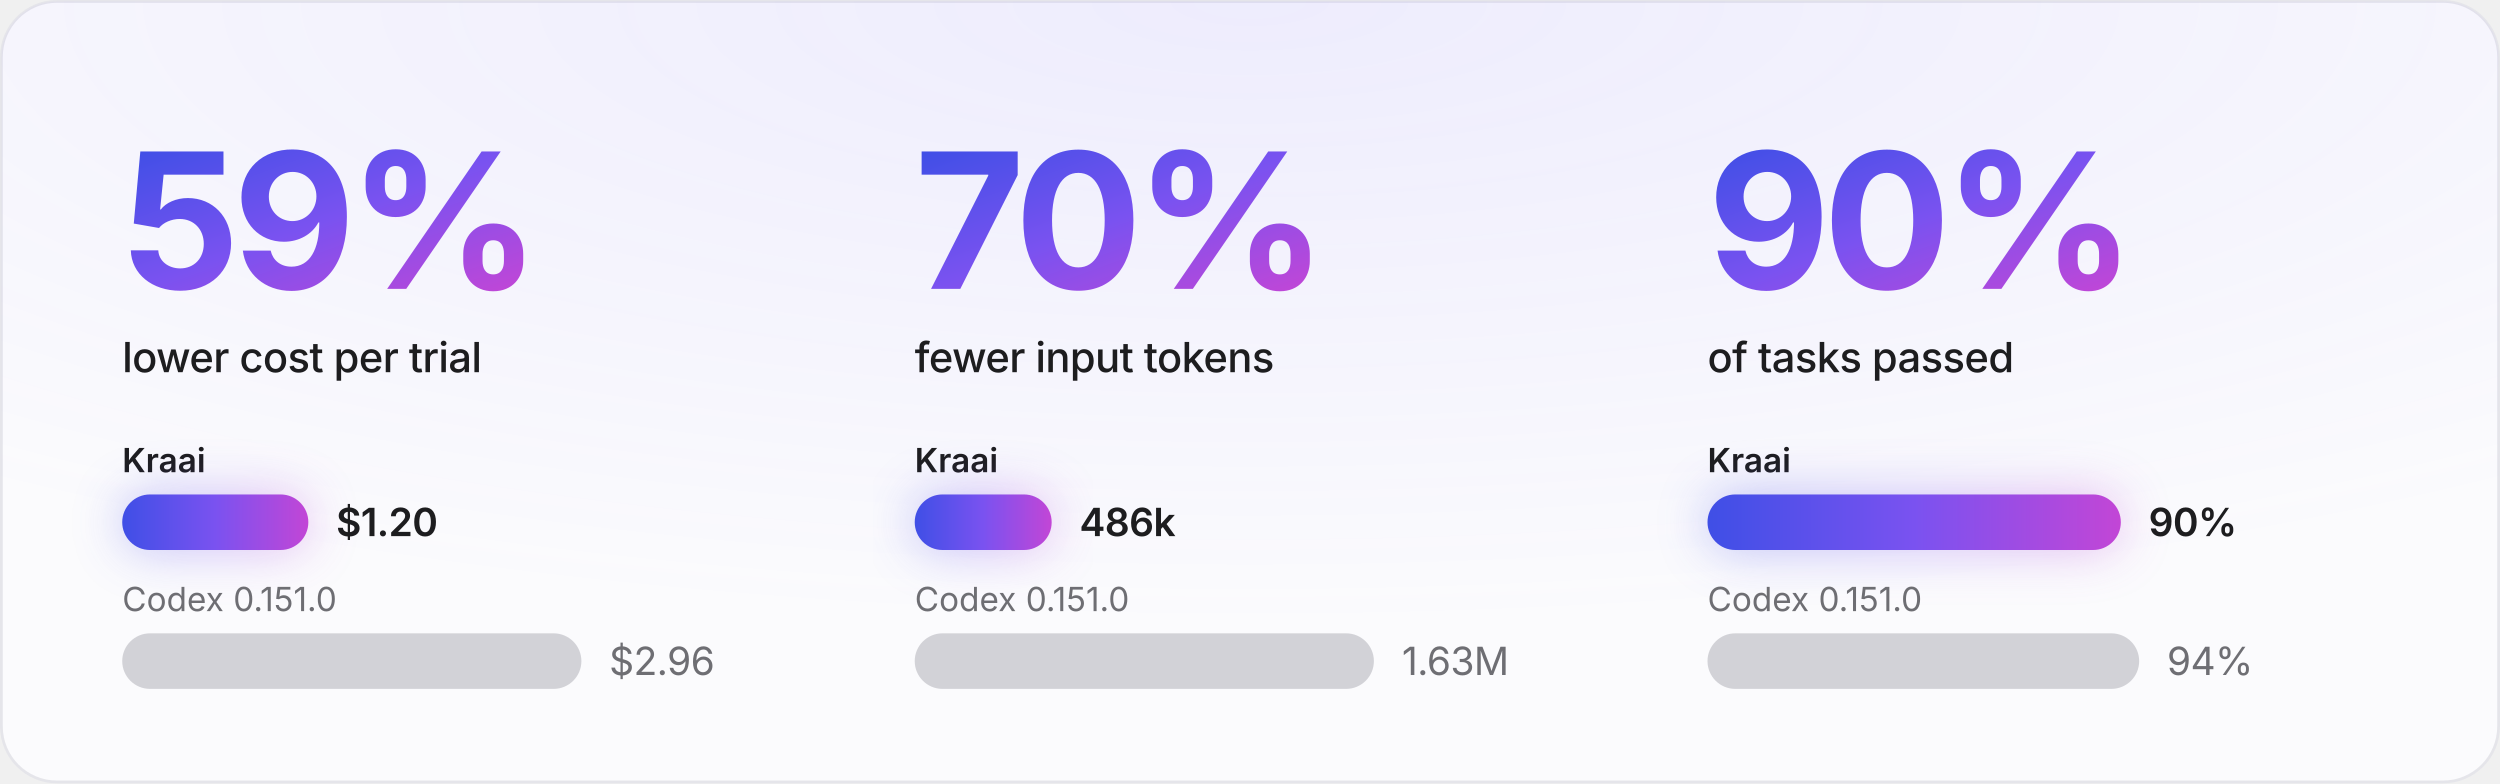
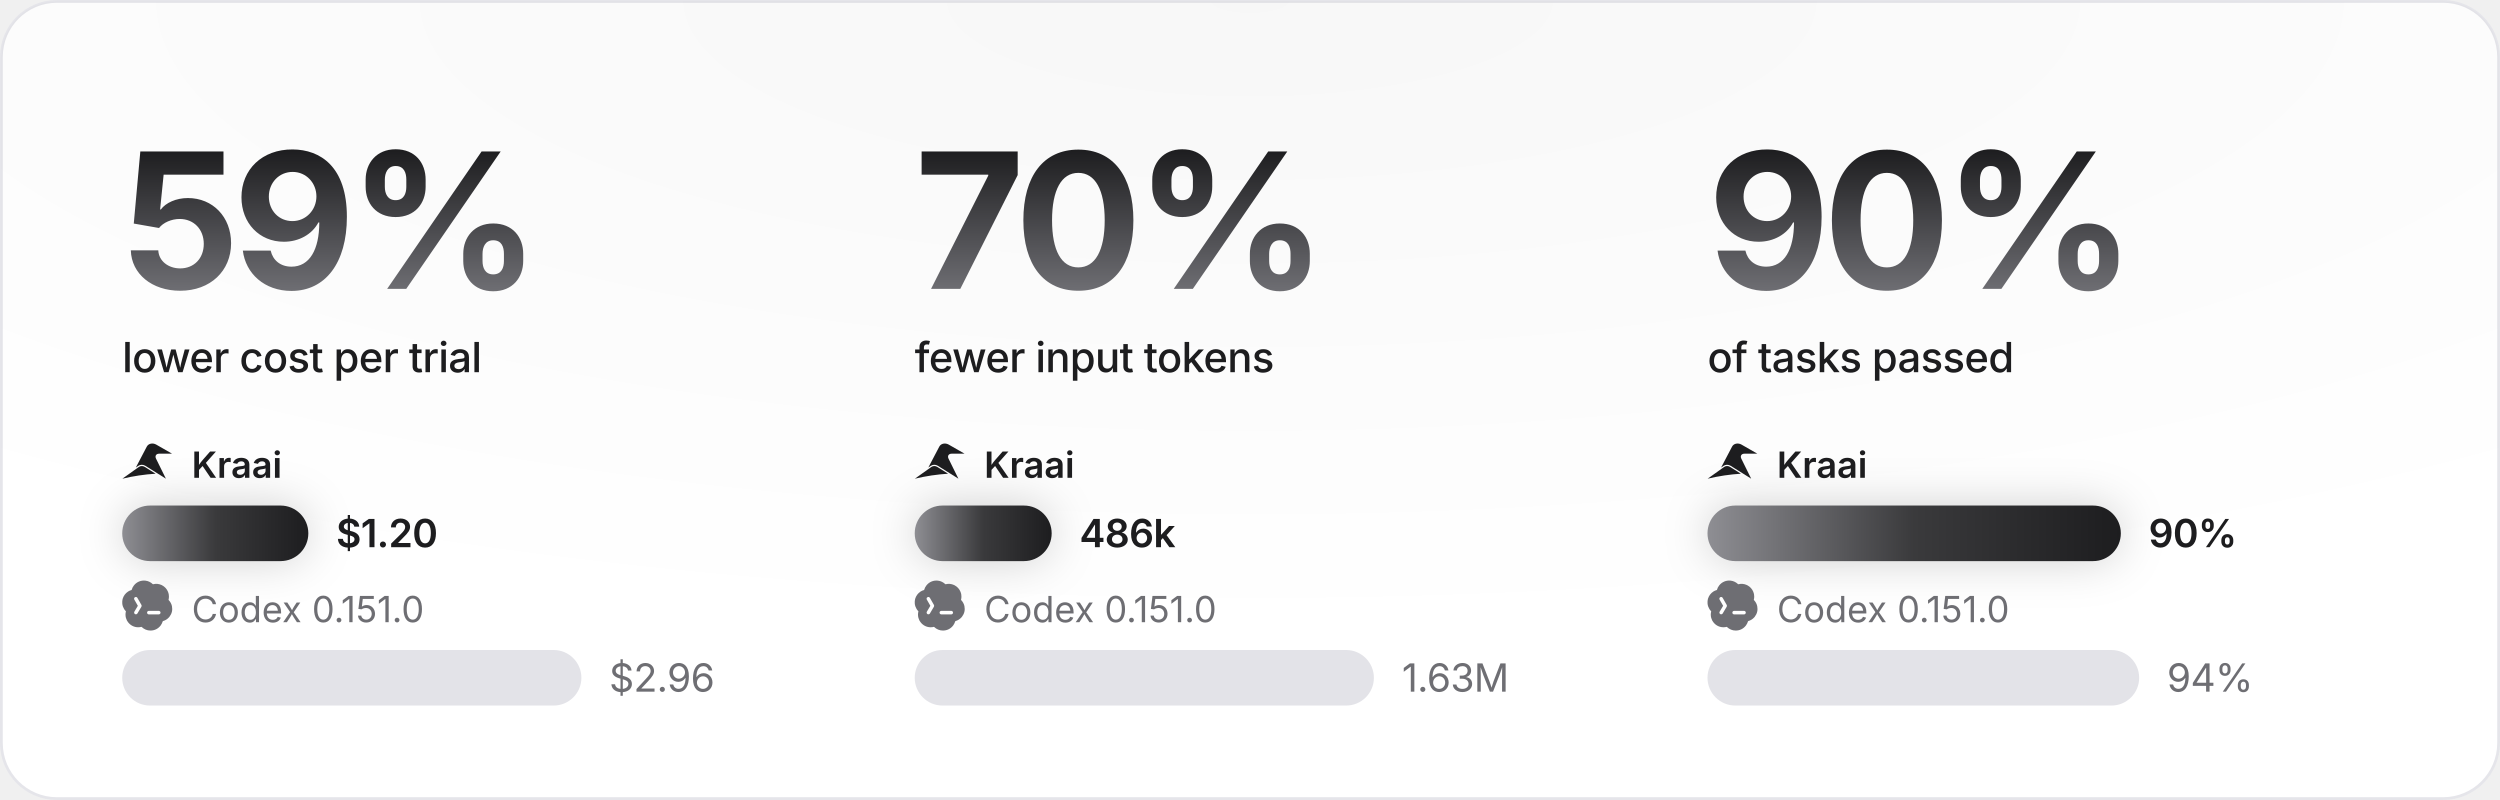
- <svg xmlns="http://www.w3.org/2000/svg" width="900" height="282" viewBox="0 0 900 282" font-family="'SF Pro Display', -apple-system, BlinkMacSystemFont, Inter, 'Segoe UI', sans-serif" role="img" aria-labelledby="title desc">
+ <svg xmlns="http://www.w3.org/2000/svg" width="900" height="288" viewBox="0 0 900 288" font-family="'SF Pro Display', -apple-system, BlinkMacSystemFont, Inter, 'Segoe UI', sans-serif" role="img" aria-labelledby="title desc">
  <defs>
    <linearGradient id="kraai" x1="0" y1="0" x2="1" y2="0">
-       <stop offset="0.00" stop-color="#3f4fe6" />
-       <stop offset="0.50" stop-color="#7a52f0" />
-       <stop offset="1.00" stop-color="#c246d6" />
+       <stop offset="0.00" stop-color="#8e8e93" />
+       <stop offset="0.50" stop-color="#3a3a3c" />
+       <stop offset="1.00" stop-color="#1d1d1f" />
    </linearGradient>
-     <linearGradient id="kraai-text" x1="0" y1="0" x2="1" y2="1">
-       <stop offset="0.00" stop-color="#3f4fe6" />
-       <stop offset="0.50" stop-color="#7a52f0" />
-       <stop offset="1.00" stop-color="#c246d6" />
+     <linearGradient id="number" x1="0" y1="0" x2="0" y2="1">
+       <stop offset="0.00" stop-color="#1d1d1f" />
+       <stop offset="1.00" stop-color="#6e6e73" />
    </linearGradient>
    <radialGradient id="halo" cx="0.5" cy="0" r="0.8">
-       <stop offset="0" stop-color="#7b6cff" stop-opacity="0.1" />
-       <stop offset="1" stop-color="#7b6cff" stop-opacity="0" />
+       <stop offset="0" stop-color="#000000" stop-opacity="0.03" />
+       <stop offset="1" stop-color="#000000" stop-opacity="0" />
    </radialGradient>
    <filter id="glow" x="-30%" y="-150%" width="160%" height="400%">
-       <feGaussianBlur stdDeviation="9" />
+       <feGaussianBlur stdDeviation="8" />
    </filter>
+     <symbol id="logo-kraai" viewBox="7.00 -0.11 340.00 241.11">
+       <g fill-rule="evenodd">
+         <g>
+           <path d="M8 240L119.404 160.573A36 36 0 0 1 159.435 159.391L234 206.172C158.667 210.782 83.333 222.058 8 240Z" />
+           <path d="M99.364 164.365L174 22C186.072 -1.027 216.319 -4.447 238 8L346 70L258 70C238 70 227.719 85.162 237 104L304 240 163.977 152.151A44.546 44.546 0 0 0 114.442 153.614L99.364 164.365Z" />
+         </g>
+       </g>
+     </symbol>
+     <symbol id="logo-codex" viewBox="0 0 24 24">
+       <g fill-rule="evenodd">
+         <path clip-rule="evenodd" d="M8.086.457a6.105 6.105 0 013.046-.415c1.333.153 2.521.72 3.564 1.7a.117.117 0 00.107.029c1.408-.346 2.762-.224 4.061.366l.063.03.154.076c1.357.703 2.33 1.77 2.918 3.198.278.679.418 1.388.421 2.126a5.655 5.655 0 01-.18 1.631.167.167 0 00.04.155 5.982 5.982 0 011.578 2.891c.385 1.901-.01 3.615-1.183 5.14l-.182.22a6.063 6.063 0 01-2.934 1.851.162.162 0 00-.108.102c-.255.736-.511 1.364-.987 1.992-1.199 1.582-2.962 2.462-4.948 2.451-1.583-.008-2.986-.587-4.21-1.736a.145.145 0 00-.14-.032c-.518.167-1.04.191-1.604.185a5.924 5.924 0 01-2.595-.622 6.058 6.058 0 01-2.146-1.781c-.203-.269-.404-.522-.551-.821a7.74 7.74 0 01-.495-1.283 6.11 6.11 0 01-.017-3.064.166.166 0 00.008-.074.115.115 0 00-.037-.064 5.958 5.958 0 01-1.38-2.202 5.196 5.196 0 01-.333-1.589 6.915 6.915 0 01.188-2.132c.45-1.484 1.309-2.648 2.577-3.493.282-.188.55-.334.802-.438.286-.12.573-.22.861-.304a.129.129 0 00.087-.087A6.016 6.016 0 015.635 2.31C6.315 1.464 7.132.846 8.086.457zm-.804 7.85a.848.848 0 00-1.473.842l1.694 2.965-1.688 2.848a.849.849 0 001.46.864l1.94-3.272a.849.849 0 00.007-.854l-1.94-3.393zm5.446 6.24a.849.849 0 000 1.695h4.848a.849.849 0 000-1.696h-4.848z" />
+       </g>
+     </symbol>
  </defs>
  <g style="font-variant-numeric: tabular-nums">
-     <rect x="0.5" y="0.5" width="899" height="281" rx="20" fill="#fbfbfd" stroke="#e5e5ea" />
-     <rect x="0.5" y="0.5" width="899" height="281" rx="20" fill="url(#halo)" />
-     <text x="44.0" y="104.0" font-size="68" font-weight="700" fill="url(#kraai-text)" letter-spacing="-2.5">59%</text>
+     <rect x="0.5" y="0.5" width="899" height="287" rx="20" fill="#ffffff" stroke="#e5e5ea" />
+     <rect x="0.5" y="0.5" width="899" height="287" rx="20" fill="url(#halo)" />
+     <text x="44.0" y="104.0" font-size="68" font-weight="700" fill="url(#number)" letter-spacing="-2.5">59%</text>
    <text x="44.0" y="134.0" font-size="15" font-weight="500" fill="#1d1d1f" letter-spacing="-0.2">lower cost per trial</text>
-     <text x="44.0" y="170.0" font-size="12" font-weight="600" fill="#1d1d1f">Kraai</text>
-     <rect x="44.0" y="178.0" width="67.0" height="20" rx="10.0" fill="url(#kraai)" opacity="0.35" filter="url(#glow)" />
-     <rect x="44.0" y="178.0" width="67.0" height="20" rx="10.0" fill="url(#kraai)" />
-     <text x="121.0" y="193.0" font-size="14" font-weight="600" fill="#1d1d1f" letter-spacing="-0.2">$1.20</text>
-     <text x="44.0" y="220.0" font-size="12" font-weight="400" fill="#6e6e73">Codex 0.151.0</text>
-     <rect x="44.0" y="228.0" width="165.3" height="20" rx="10.0" fill="#d2d2d7" />
-     <text x="219.3" y="243.0" font-size="14" font-weight="400" fill="#6e6e73" letter-spacing="-0.2">$2.96</text>
-     <text x="329.3" y="104.0" font-size="68" font-weight="700" fill="url(#kraai-text)" letter-spacing="-2.5">70%</text>
+     <use href="#logo-kraai" x="44.0" y="157.0" width="18" height="18" fill="#1d1d1f" />
+     <text x="69.0" y="172.0" font-size="13" font-weight="600" fill="#1d1d1f">Kraai</text>
+     <rect x="44.0" y="182.0" width="67.0" height="20" rx="10.0" fill="#000000" opacity="0.18" filter="url(#glow)" />
+     <rect x="44.0" y="182.0" width="67.0" height="20" rx="10.0" fill="url(#kraai)" />
+     <text x="121.0" y="197.0" font-size="14" font-weight="600" fill="#1d1d1f" letter-spacing="-0.2">$1.20</text>
+     <use href="#logo-codex" x="44.0" y="209.0" width="18" height="18" fill="#6e6e73" />
+     <text x="69.0" y="224.0" font-size="13" font-weight="400" fill="#6e6e73">Codex 0.151.0</text>
+     <rect x="44.0" y="234.0" width="165.3" height="20" rx="10.0" fill="#e3e3e8" />
+     <text x="219.3" y="249.0" font-size="14" font-weight="400" fill="#6e6e73" letter-spacing="-0.2">$2.96</text>
+     <text x="329.3" y="104.0" font-size="68" font-weight="700" fill="url(#number)" letter-spacing="-2.5">70%</text>
    <text x="329.3" y="134.0" font-size="15" font-weight="500" fill="#1d1d1f" letter-spacing="-0.2">fewer input tokens</text>
-     <text x="329.3" y="170.0" font-size="12" font-weight="600" fill="#1d1d1f">Kraai</text>
-     <rect x="329.3" y="178.0" width="49.3" height="20" rx="10.0" fill="url(#kraai)" opacity="0.35" filter="url(#glow)" />
-     <rect x="329.3" y="178.0" width="49.3" height="20" rx="10.0" fill="url(#kraai)" />
-     <text x="388.6" y="193.0" font-size="14" font-weight="600" fill="#1d1d1f" letter-spacing="-0.2">486k</text>
-     <text x="329.3" y="220.0" font-size="12" font-weight="400" fill="#6e6e73">Codex 0.151.0</text>
-     <rect x="329.3" y="228.0" width="165.3" height="20" rx="10.0" fill="#d2d2d7" />
-     <text x="504.7" y="243.0" font-size="14" font-weight="400" fill="#6e6e73" letter-spacing="-0.2">1.63M</text>
-     <text x="614.7" y="104.0" font-size="68" font-weight="700" fill="url(#kraai-text)" letter-spacing="-2.5">90%</text>
+     <use href="#logo-kraai" x="329.3" y="157.0" width="18" height="18" fill="#1d1d1f" />
+     <text x="354.3" y="172.0" font-size="13" font-weight="600" fill="#1d1d1f">Kraai</text>
+     <rect x="329.3" y="182.0" width="49.3" height="20" rx="10.0" fill="#000000" opacity="0.18" filter="url(#glow)" />
+     <rect x="329.3" y="182.0" width="49.3" height="20" rx="10.0" fill="url(#kraai)" />
+     <text x="388.6" y="197.0" font-size="14" font-weight="600" fill="#1d1d1f" letter-spacing="-0.2">486k</text>
+     <use href="#logo-codex" x="329.3" y="209.0" width="18" height="18" fill="#6e6e73" />
+     <text x="354.3" y="224.0" font-size="13" font-weight="400" fill="#6e6e73">Codex 0.151.0</text>
+     <rect x="329.3" y="234.0" width="165.3" height="20" rx="10.0" fill="#e3e3e8" />
+     <text x="504.7" y="249.0" font-size="14" font-weight="400" fill="#6e6e73" letter-spacing="-0.2">1.63M</text>
+     <text x="614.7" y="104.0" font-size="68" font-weight="700" fill="url(#number)" letter-spacing="-2.5">90%</text>
    <text x="614.7" y="134.0" font-size="15" font-weight="500" fill="#1d1d1f" letter-spacing="-0.2">of tasks passed</text>
-     <text x="614.7" y="170.0" font-size="12" font-weight="600" fill="#1d1d1f">Kraai</text>
-     <rect x="614.7" y="178.0" width="148.8" height="20" rx="10.0" fill="url(#kraai)" opacity="0.35" filter="url(#glow)" />
-     <rect x="614.7" y="178.0" width="148.8" height="20" rx="10.0" fill="url(#kraai)" />
-     <text x="773.5" y="193.0" font-size="14" font-weight="600" fill="#1d1d1f" letter-spacing="-0.2">90%</text>
-     <text x="614.7" y="220.0" font-size="12" font-weight="400" fill="#6e6e73">Codex 0.151.0</text>
-     <rect x="614.7" y="228.0" width="155.4" height="20" rx="10.0" fill="#d2d2d7" />
-     <text x="780.1" y="243.0" font-size="14" font-weight="400" fill="#6e6e73" letter-spacing="-0.2">94%</text>
+     <use href="#logo-kraai" x="614.7" y="157.0" width="18" height="18" fill="#1d1d1f" />
+     <text x="639.7" y="172.0" font-size="13" font-weight="600" fill="#1d1d1f">Kraai</text>
+     <rect x="614.7" y="182.0" width="148.8" height="20" rx="10.0" fill="#000000" opacity="0.18" filter="url(#glow)" />
+     <rect x="614.7" y="182.0" width="148.8" height="20" rx="10.0" fill="url(#kraai)" />
+     <text x="773.5" y="197.0" font-size="14" font-weight="600" fill="#1d1d1f" letter-spacing="-0.2">90%</text>
+     <use href="#logo-codex" x="614.7" y="209.0" width="18" height="18" fill="#6e6e73" />
+     <text x="639.7" y="224.0" font-size="13" font-weight="400" fill="#6e6e73">Codex 0.151.0</text>
+     <rect x="614.7" y="234.0" width="155.4" height="20" rx="10.0" fill="#e3e3e8" />
+     <text x="780.1" y="249.0" font-size="14" font-weight="400" fill="#6e6e73" letter-spacing="-0.2">94%</text>
  </g>
</svg>
